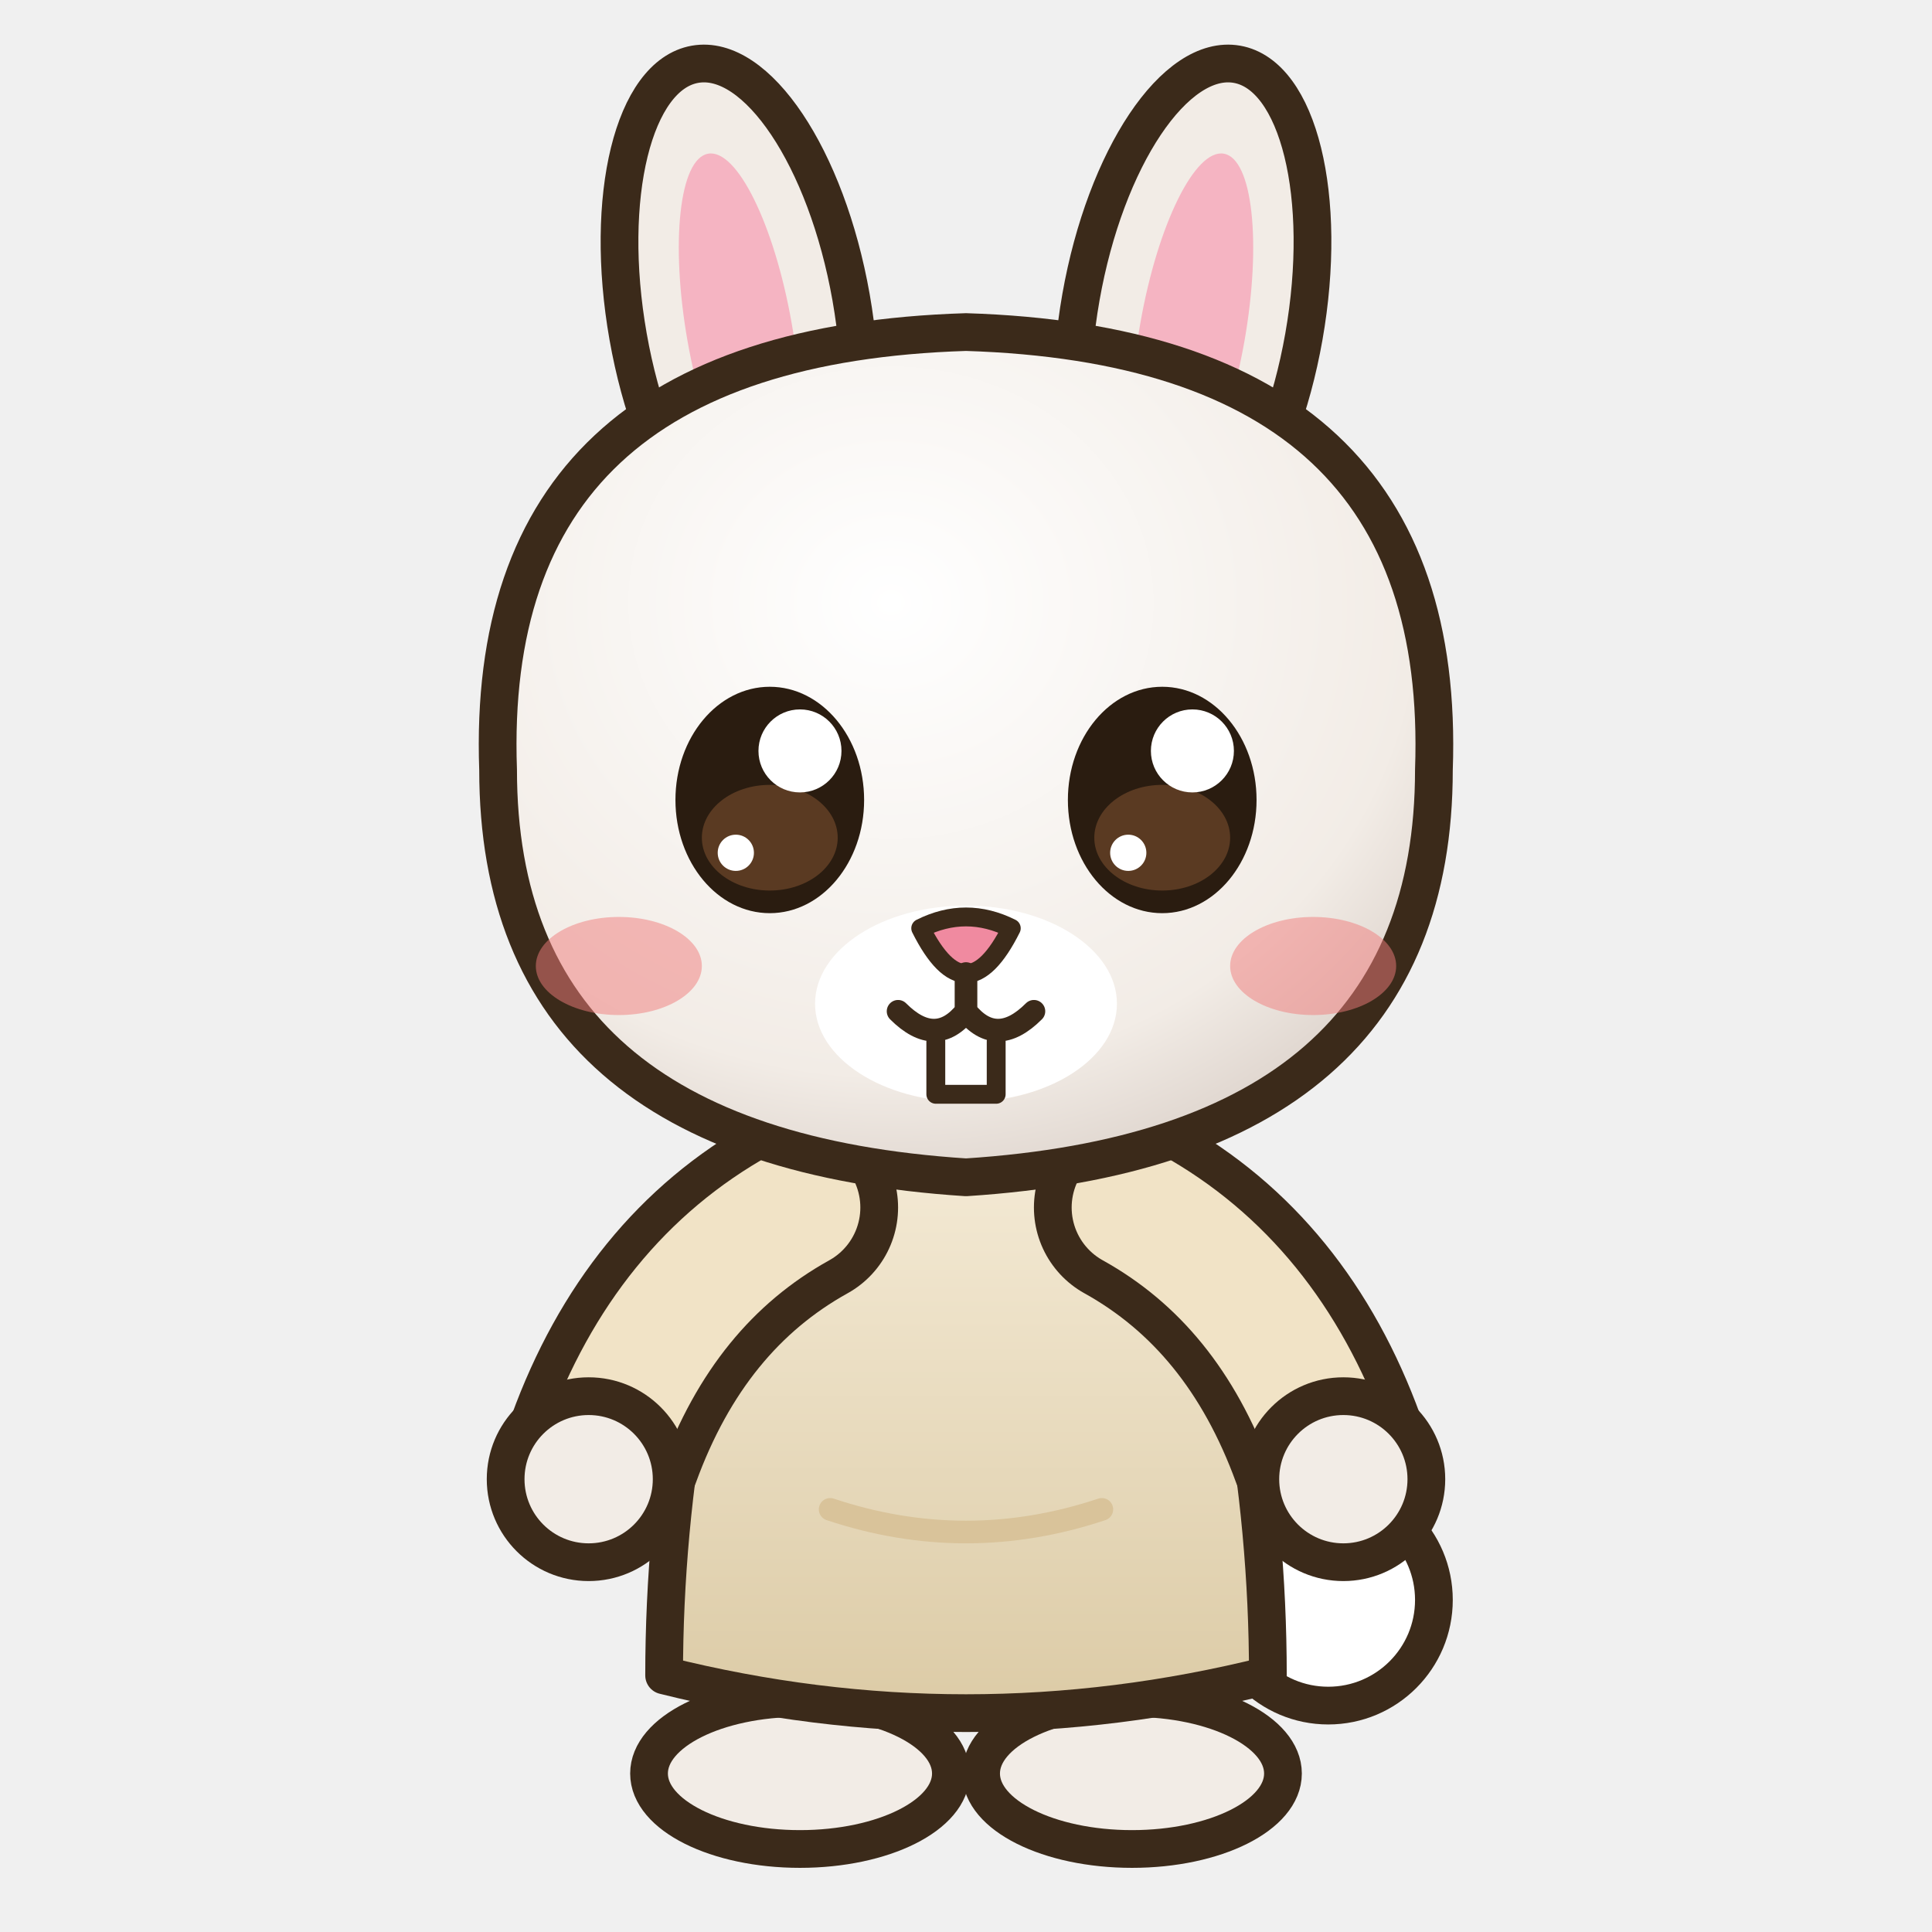
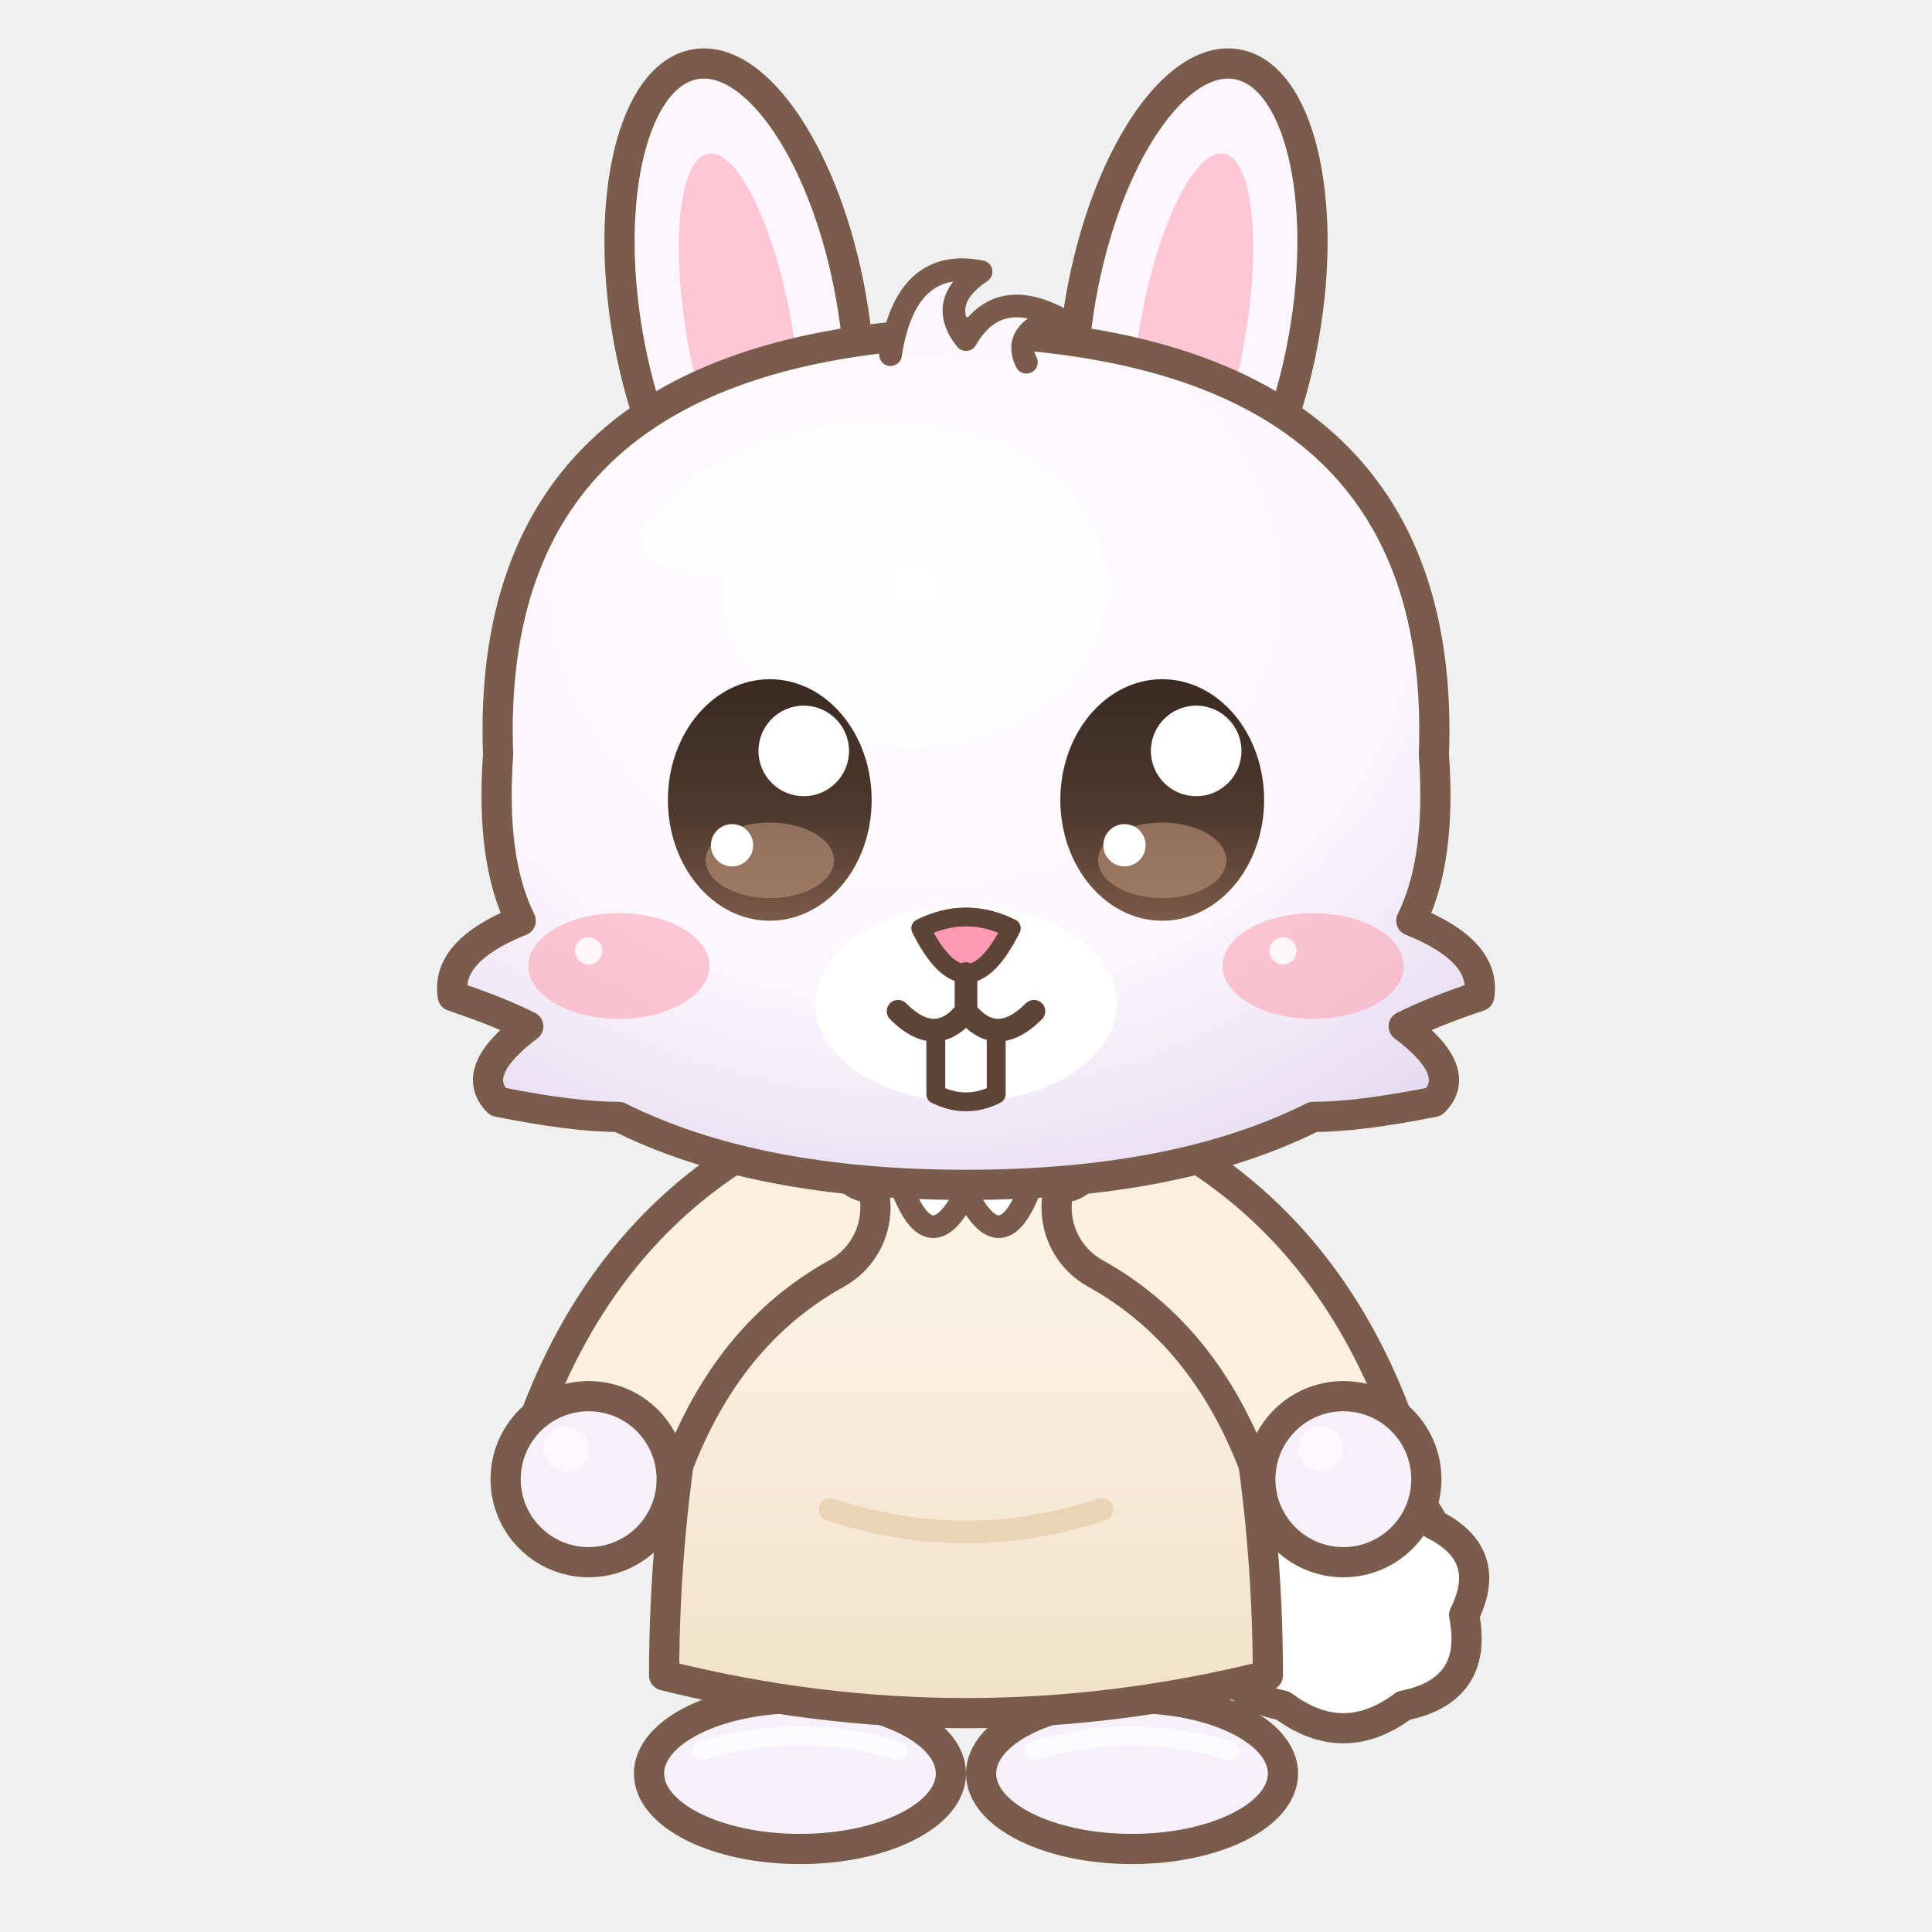
<svg xmlns="http://www.w3.org/2000/svg" width="256" height="256" viewBox="0 0 256 256">
  <defs>
-     <radialGradient id="fur" cx="0.42" cy="0.32" r="0.8">
-       <stop offset="0" stop-color="#FFFFFF" stop-opacity="1" />
-       <stop offset="0.7" stop-color="#F2ECE6" stop-opacity="1" />
-       <stop offset="1" stop-color="#D2C6BE" stop-opacity="1" />
+     <radialGradient id="fur" cx="0.45" cy="0.3" r="0.78">
+       <stop offset="0" stop-color="#FFFFFF" />
+       <stop offset="0.62" stop-color="#FAF6FC" />
+       <stop offset="1" stop-color="#E4DAF0" />
    </radialGradient>
    <linearGradient id="shirt" x1="0" y1="0" x2="0" y2="1">
-       <stop offset="0" stop-color="#F7EEDB" />
-       <stop offset="1" stop-color="#DCCBA6" />
+       <stop offset="0" stop-color="#FFF9EE" />
+       <stop offset="1" stop-color="#F2E1C8" />
    </linearGradient>
+     <linearGradient id="eye" x1="0" y1="0" x2="0" y2="1">
+       <stop offset="0" stop-color="#3A2A22" />
+       <stop offset="0.55" stop-color="#4E382C" />
+       <stop offset="1" stop-color="#7A5A48" />
+     </linearGradient>
+     <clipPath id="hc">
+       <path d="M128 44 Q192 46 190 100 Q191 114 187 122 Q197 126 196 132 Q190 134 186 136 Q194 142 190 146 Q180 148 174 148 Q156 157 128 157 Q100 157 82 148 Q76 148 66 146 Q62 142 70 136 Q66 134 60 132 Q59 126 69 122 Q65 114 66 100 Q64 46 128 44 Z" />
+     </clipPath>
  </defs>
-   <circle cx="176" cy="212" r="14" fill="#FFFFFF" stroke="#3B2A1A" stroke-width="5" stroke-linejoin="round" stroke-linecap="round" />
-   <g stroke="#3B2A1A" stroke-width="5" stroke-linejoin="round" stroke-linecap="round" fill="#F2ECE6">
+   <path d="M176 196 Q186 194 190 202 Q198 206 194 214 Q196 224 186 226 Q178 232 170 226 Q160 224 162 214 Q158 204 166 200 Q170 194 176 196 Z" fill="#FFFFFF" stroke="#7A5C4A" stroke-width="4" stroke-linejoin="round" stroke-linecap="round" />
+   <g stroke="#7A5C4A" stroke-width="4" stroke-linejoin="round" stroke-linecap="round" fill="#F6F0FA">
    <ellipse cx="106" cy="235" rx="20" ry="10" />
    <ellipse cx="150" cy="235" rx="20" ry="10" />
  </g>
-   <path d="M102 146 Q128 140 154 146 Q168 184 168 222 Q128 232 88 222 Q88 184 102 146 Z" fill="url(#shirt)" stroke="#3B2A1A" stroke-width="5" stroke-linejoin="round" stroke-linecap="round" />
-   <path d="M110 200 Q128 206 146 200" fill="none" stroke="#D9C39A" stroke-width="3" stroke-linecap="round" />
-   <path d="M106 160 Q88 170 80 192" fill="none" stroke="#3B2A1A" stroke-width="26" stroke-linecap="round" stroke-linejoin="round" />
-   <path d="M106 160 Q88 170 80 192" fill="none" stroke="#F1E3C6" stroke-width="16" stroke-linecap="round" stroke-linejoin="round" />
-   <path d="M150 160 Q168 170 176 192" fill="none" stroke="#3B2A1A" stroke-width="26" stroke-linecap="round" stroke-linejoin="round" />
-   <path d="M150 160 Q168 170 176 192" fill="none" stroke="#F1E3C6" stroke-width="16" stroke-linecap="round" stroke-linejoin="round" />
-   <g stroke="#3B2A1A" stroke-width="5" stroke-linejoin="round" stroke-linecap="round" fill="#F2ECE6">
+   <path d="M93 232 Q106 228 119 232 M137 232 Q150 228 163 232" fill="none" stroke="#FFFFFF" stroke-width="2.5" stroke-linecap="round" opacity="0.7" />
+   <path d="M102 146 Q128 140 154 146 Q168 184 168 222 Q128 232 88 222 Q88 184 102 146 Z" fill="url(#shirt)" stroke="#7A5C4A" stroke-width="4" stroke-linejoin="round" stroke-linecap="round" />
+   <path d="M110 200 Q128 206 146 200" fill="none" stroke="#EAD3B6" stroke-width="3" stroke-linecap="round" />
+   <path d="M106 160 Q88 170 80 192" fill="none" stroke="#7A5C4A" stroke-width="24" stroke-linejoin="round" stroke-linecap="round" />
+   <path d="M106 160 Q88 170 80 192" fill="none" stroke="#FBF0DE" stroke-width="16" stroke-linecap="round" stroke-linejoin="round" />
+   <path d="M150 160 Q168 170 176 192" fill="none" stroke="#7A5C4A" stroke-width="24" stroke-linejoin="round" stroke-linecap="round" />
+   <path d="M150 160 Q168 170 176 192" fill="none" stroke="#FBF0DE" stroke-width="16" stroke-linecap="round" stroke-linejoin="round" />
+   <g stroke="#7A5C4A" stroke-width="4" stroke-linejoin="round" stroke-linecap="round" fill="#F6F0FA">
    <circle cx="78" cy="196" r="11" />
    <circle cx="178" cy="196" r="11" />
  </g>
-   <g stroke="#3B2A1A" stroke-width="5" stroke-linejoin="round" stroke-linecap="round" fill="#F2ECE6">
+   <circle cx="75" cy="192" r="3" fill="#FFFFFF" opacity="0.6" />
+   <circle cx="175" cy="192" r="3" fill="#FFFFFF" opacity="0.6" />
+   <path d="M108 148 Q112 162 119 156 Q123 168 128 158 Q133 168 137 156 Q144 162 148 148 Z" fill="#FFFFFF" stroke="#7A5C4A" stroke-width="3" stroke-linejoin="round" stroke-linecap="round" />
+   <g stroke="#7A5C4A" stroke-width="4" stroke-linejoin="round" stroke-linecap="round" fill="#FAF6FC">
    <ellipse cx="98" cy="42" rx="15" ry="34" transform="rotate(-10 98 42)" />
    <ellipse cx="158" cy="42" rx="15" ry="34" transform="rotate(10 158 42)" />
  </g>
-   <ellipse cx="98" cy="44" rx="7" ry="24" fill="#F5B4C2" transform="rotate(-10 98 44)" />
-   <ellipse cx="158" cy="44" rx="7" ry="24" fill="#F5B4C2" transform="rotate(10 158 44)" />
-   <path d="M66 102 Q64 46 128 44 Q192 46 190 102 Q190 152 128 156 Q66 152 66 102 Z" fill="url(#fur)" stroke="#3B2A1A" stroke-width="5" stroke-linejoin="round" stroke-linecap="round" />
+   <ellipse cx="98" cy="44" rx="7" ry="24" fill="#FFC6D6" transform="rotate(-10 98 44)" />
+   <ellipse cx="158" cy="44" rx="7" ry="24" fill="#FFC6D6" transform="rotate(10 158 44)" />
+   <path d="M128 44 Q192 46 190 100 Q191 114 187 122 Q197 126 196 132 Q190 134 186 136 Q194 142 190 146 Q180 148 174 148 Q156 157 128 157 Q100 157 82 148 Q76 148 66 146 Q62 142 70 136 Q66 134 60 132 Q59 126 69 122 Q65 114 66 100 Q64 46 128 44 Z" fill="url(#fur)" stroke="#7A5C4A" stroke-width="4" stroke-linejoin="round" stroke-linecap="round" />
+   <path d="M118 47 Q120 34 130 36 Q124 40 128 45 Q132 38 140 42 Q134 44 136 48" fill="#FAF6FC" stroke="#7A5C4A" stroke-width="3" stroke-linejoin="round" stroke-linecap="round" />
+   <ellipse cx="104" cy="66" rx="20" ry="8" transform="rotate(-20 104 66)" fill="#FFFFFF" opacity="0.4" />
  <ellipse cx="128" cy="133" rx="20" ry="13" fill="#FFFFFF" />
-   <ellipse cx="102" cy="106" rx="12.5" ry="15" fill="#2A1C10" />
-   <ellipse cx="102" cy="111" rx="9" ry="7" fill="#5A3A22" />
-   <circle cx="106" cy="99.5" r="5.5" fill="#FFF" />
-   <circle cx="97.5" cy="113" r="2.4" fill="#FFF" />
-   <ellipse cx="154" cy="106" rx="12.5" ry="15" fill="#2A1C10" />
-   <ellipse cx="154" cy="111" rx="9" ry="7" fill="#5A3A22" />
-   <circle cx="158" cy="99.5" r="5.5" fill="#FFF" />
-   <circle cx="149.5" cy="113" r="2.4" fill="#FFF" />
-   <ellipse cx="82" cy="128" rx="11" ry="6.5" fill="#F07C7C" opacity="0.5" />
-   <ellipse cx="174" cy="128" rx="11" ry="6.5" fill="#F07C7C" opacity="0.5" />
-   <path d="M122 123 Q128 120 134 123 Q131 129 128 129 Q125 129 122 123 Z" fill="#F08AA0" stroke="#3B2A1A" stroke-width="2.5" stroke-linejoin="round" stroke-linecap="round" />
-   <path d="M128 129 L128 134 M119 134 Q124 139 128 134 Q132 139 137 134" fill="none" stroke="#3B2A1A" stroke-width="3" stroke-linejoin="round" stroke-linecap="round" />
-   <path d="M124 138 L124 145 L132 145 L132 138" fill="#FFF" stroke="#3B2A1A" stroke-width="2.5" stroke-linejoin="round" stroke-linecap="round" />
+   <ellipse cx="102" cy="106" rx="13.5" ry="16" fill="url(#eye)" />
+   <ellipse cx="102" cy="114" rx="8.5" ry="5" fill="#B9927C" opacity="0.6" />
+   <circle cx="106.5" cy="99.5" r="6" fill="#FFFFFF" />
+   <circle cx="97" cy="112" r="2.8" fill="#FFFFFF" />
+   <ellipse cx="154" cy="106" rx="13.5" ry="16" fill="url(#eye)" />
+   <ellipse cx="154" cy="114" rx="8.5" ry="5" fill="#B9927C" opacity="0.6" />
+   <circle cx="158.5" cy="99.5" r="6" fill="#FFFFFF" />
+   <circle cx="149" cy="112" r="2.8" fill="#FFFFFF" />
+   <ellipse cx="82" cy="128" rx="12" ry="7" fill="#FF9DB0" opacity="0.55" />
+   <ellipse cx="174" cy="128" rx="12" ry="7" fill="#FF9DB0" opacity="0.55" />
+   <circle cx="78" cy="126" r="1.8" fill="#FFFFFF" opacity="0.85" />
+   <circle cx="170" cy="126" r="1.8" fill="#FFFFFF" opacity="0.85" />
+   <path d="M122 123 Q128 120 134 123 Q131 129 128 129 Q125 129 122 123 Z" fill="#FF9AB4" stroke="#5E4436" stroke-width="2.5" stroke-linejoin="round" stroke-linecap="round" />
+   <path d="M128 129 L128 134 M119 134 Q124 139 128 134 Q132 139 137 134" fill="none" stroke="#5E4436" stroke-width="3" stroke-linejoin="round" stroke-linecap="round" />
+   <path d="M124 138 L124 145 Q128 147 132 145 L132 138" fill="#FFFFFF" stroke="#5E4436" stroke-width="2.5" stroke-linejoin="round" stroke-linecap="round" />
</svg>
